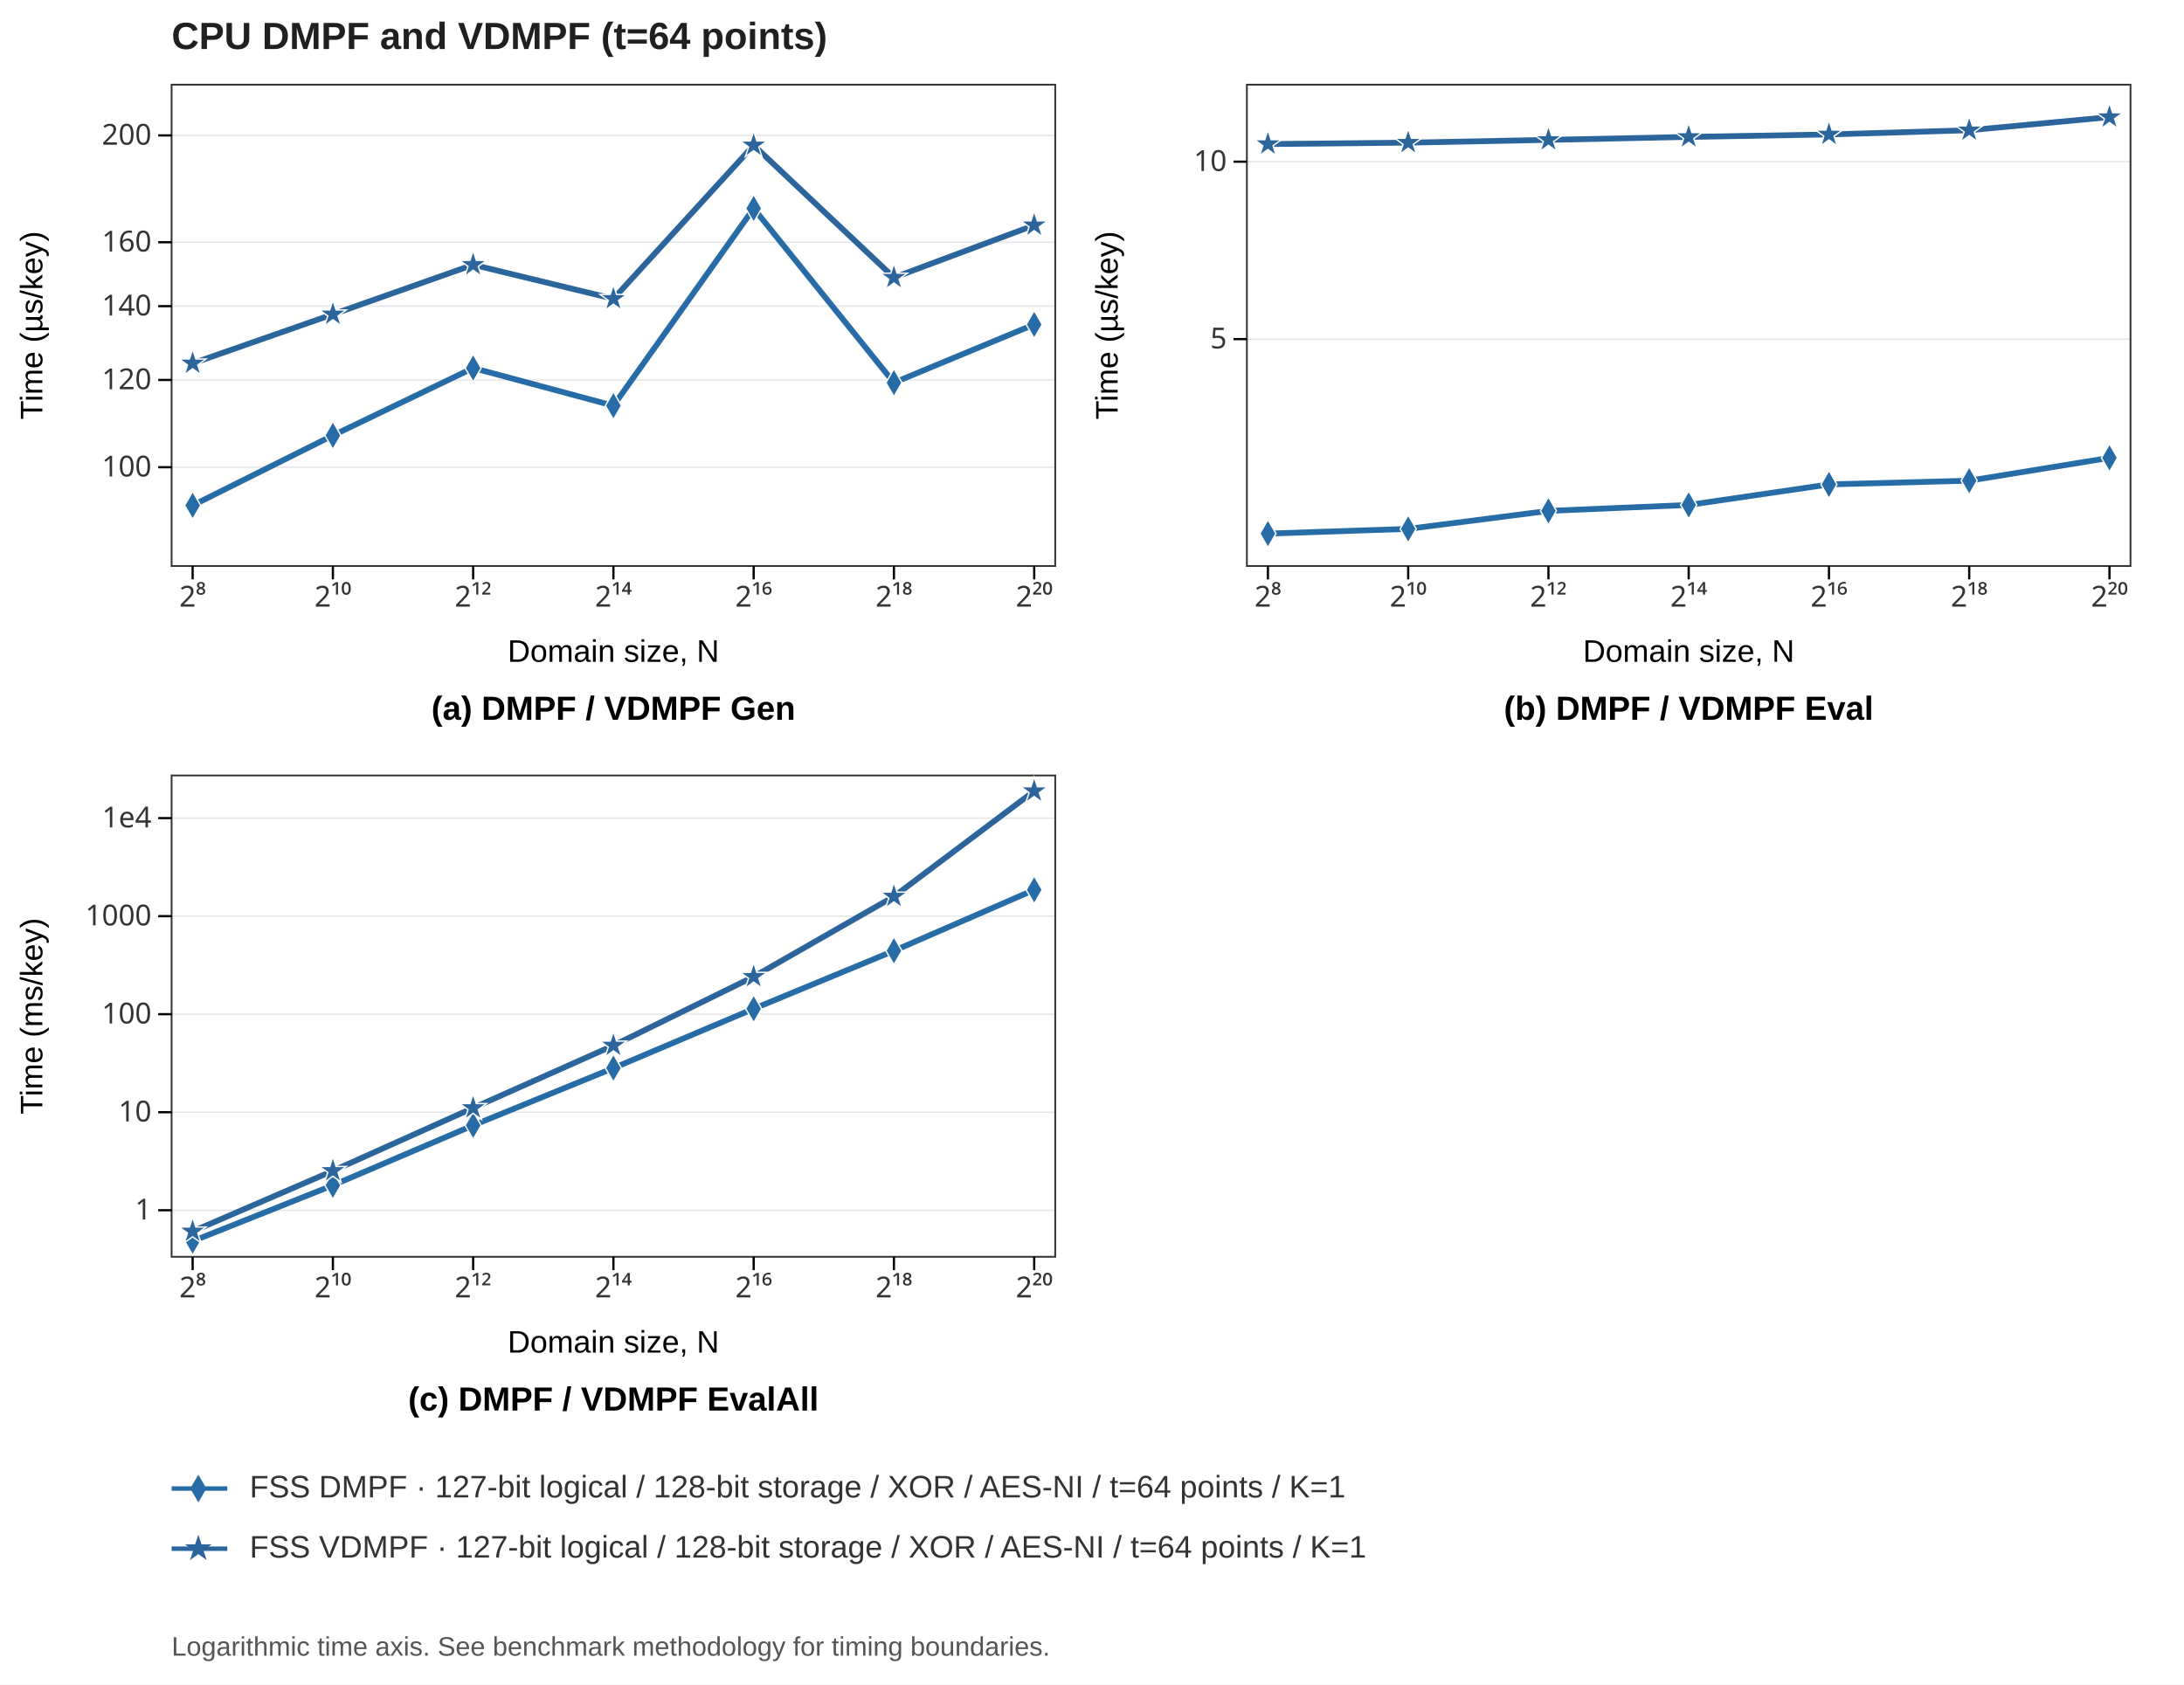
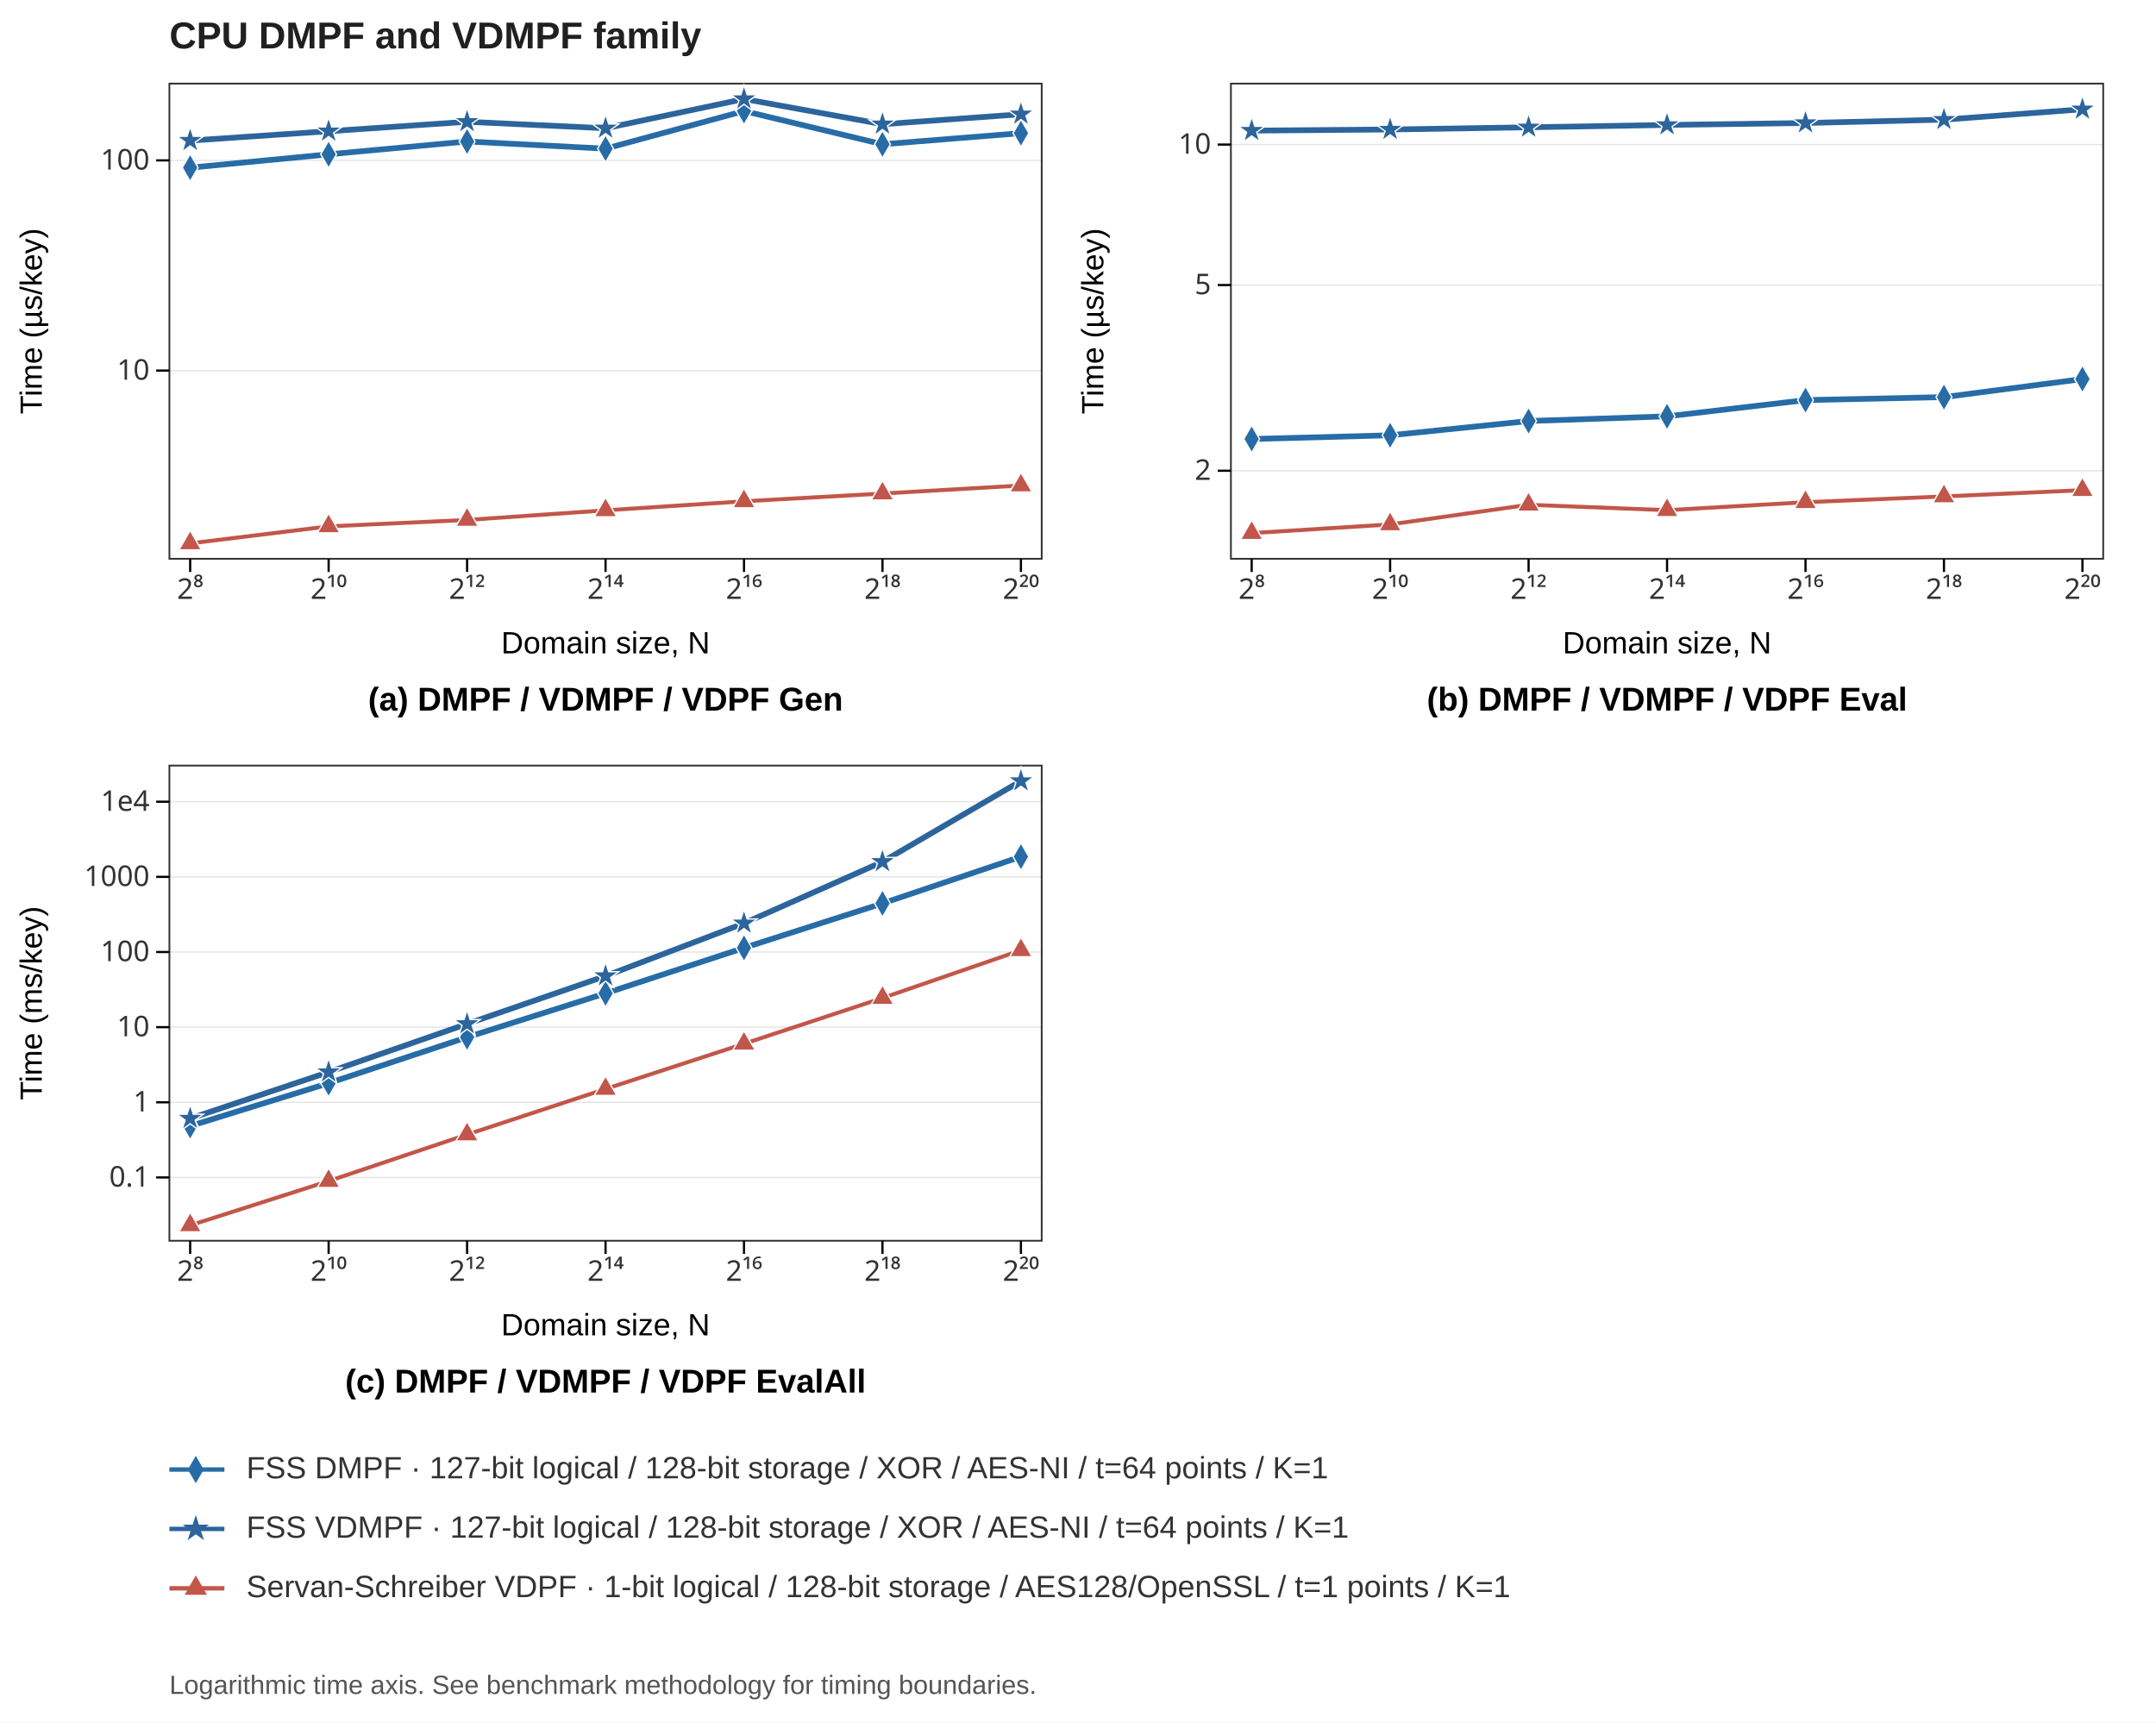
- <svg xmlns="http://www.w3.org/2000/svg" width="980" height="756" viewBox="0 0 980 756" data-figure="cpu-dmpf" role="img" aria-labelledby="cpu-dmpf-title" style="font-family: Arial, Helvetica, sans-serif; font-size: 14px; background: rgb(255, 255, 255);">
-   <rect data-layer="background" width="980" height="756" fill="#fff" />
-   <text data-name="figure-title" x="77" y="22" font-size="17" font-weight="600" fill="#202020">CPU DMPF and VDMPF (t=64 points)</text>
+ <svg xmlns="http://www.w3.org/2000/svg" width="980" height="783" viewBox="0 0 980 783" data-figure="cpu-dmpf" role="img" aria-labelledby="cpu-dmpf-title" style="font-family: Arial, Helvetica, sans-serif; font-size: 14px; background: rgb(255, 255, 255);">
+   <rect data-layer="background" width="980" height="783" fill="#fff" />
+   <text data-name="figure-title" x="77" y="22" font-size="17" font-weight="600" fill="#202020">CPU DMPF and VDMPF family</text>
  <g data-panel="dmpf-gen" transform="translate(77,38)">
    <g data-layer="grid" fill="none" font-size="10" font-family="sans-serif" text-anchor="end">
-       <g class="tick" opacity="1" transform="translate(0,171.6714)">
-         <line stroke="#e3e5e8" x2="396.5" stroke-width="0.6" />
-         <text fill="currentColor" x="-3" dy="0.32em" />
-       </g>
-       <g class="tick" opacity="1" transform="translate(0,132.506)">
-         <line stroke="#e3e5e8" x2="396.5" stroke-width="0.6" />
-         <text fill="currentColor" x="-3" dy="0.32em" />
-       </g>
-       <g class="tick" opacity="1" transform="translate(0,99.39205)">
-         <line stroke="#e3e5e8" x2="396.5" stroke-width="0.6" />
-         <text fill="currentColor" x="-3" dy="0.32em" />
-       </g>
-       <g class="tick" opacity="1" transform="translate(0,70.70747)">
-         <line stroke="#e3e5e8" x2="396.5" stroke-width="0.6" />
-         <text fill="currentColor" x="-3" dy="0.32em" />
-       </g>
-       <g class="tick" opacity="1" transform="translate(0,22.77282)">
+       <g class="tick" opacity="1" transform="translate(0,130.4449)">
+         <line stroke="#e3e5e8" x2="396.5" stroke-width="0.6" />
+         <text fill="currentColor" x="-3" dy="0.32em" />
+       </g>
+       <g class="tick" opacity="1" transform="translate(0,34.90449)">
        <line stroke="#e3e5e8" x2="396.5" stroke-width="0.6" />
        <text fill="currentColor" x="-3" dy="0.32em" />
      </g>
    </g>
    <rect data-layer="frame" width="396.5" height="216" fill="none" stroke="#333" stroke-width="0.8" />
    <g data-axis="x" transform="translate(0,216)" fill="none" font-size="10" font-family="sans-serif" text-anchor="middle">
      <g class="tick" opacity="1" transform="translate(9.440476,0)">
        <line stroke="currentColor" y2="6" />
        <text fill="#333" y="9" dy="0.71em" font-size="13">2⁸</text>
      </g>
      <g class="tick" opacity="1" transform="translate(72.37698,0)">
        <line stroke="currentColor" y2="6" />
        <text fill="#333" y="9" dy="0.71em" font-size="13">2¹⁰</text>
      </g>
      <g class="tick" opacity="1" transform="translate(135.3135,0)">
        <line stroke="currentColor" y2="6" />
        <text fill="#333" y="9" dy="0.71em" font-size="13">2¹²</text>
      </g>
      <g class="tick" opacity="1" transform="translate(198.25,0)">
        <line stroke="currentColor" y2="6" />
        <text fill="#333" y="9" dy="0.71em" font-size="13">2¹⁴</text>
      </g>
      <g class="tick" opacity="1" transform="translate(261.1865,0)">
        <line stroke="currentColor" y2="6" />
        <text fill="#333" y="9" dy="0.71em" font-size="13">2¹⁶</text>
      </g>
      <g class="tick" opacity="1" transform="translate(324.123,0)">
        <line stroke="currentColor" y2="6" />
        <text fill="#333" y="9" dy="0.71em" font-size="13">2¹⁸</text>
      </g>
      <g class="tick" opacity="1" transform="translate(387.0595,0)">
        <line stroke="currentColor" y2="6" />
        <text fill="#333" y="9" dy="0.71em" font-size="13">2²⁰</text>
      </g>
    </g>
    <g data-axis="y" fill="none" font-size="10" font-family="sans-serif" text-anchor="end">
-       <g class="tick" opacity="1" transform="translate(0,171.6714)">
+       <g class="tick" opacity="1" transform="translate(0,130.4449)">
+         <line stroke="currentColor" x2="-6" />
+         <text fill="#333" x="-9" dy="0.32em" font-size="13">10</text>
+       </g>
+       <g class="tick" opacity="1" transform="translate(0,34.90449)">
        <line stroke="currentColor" x2="-6" />
        <text fill="#333" x="-9" dy="0.32em" font-size="13">100</text>
-       </g>
-       <g class="tick" opacity="1" transform="translate(0,132.506)">
-         <line stroke="currentColor" x2="-6" />
-         <text fill="#333" x="-9" dy="0.32em" font-size="13">120</text>
-       </g>
-       <g class="tick" opacity="1" transform="translate(0,99.39205)">
-         <line stroke="currentColor" x2="-6" />
-         <text fill="#333" x="-9" dy="0.32em" font-size="13">140</text>
-       </g>
-       <g class="tick" opacity="1" transform="translate(0,70.70747)">
-         <line stroke="currentColor" x2="-6" />
-         <text fill="#333" x="-9" dy="0.32em" font-size="13">160</text>
-       </g>
-       <g class="tick" opacity="1" transform="translate(0,22.77282)">
-         <line stroke="currentColor" x2="-6" />
-         <text fill="#333" x="-9" dy="0.32em" font-size="13">200</text>
      </g>
    </g>
    <text data-name="x-label" x="198.25" y="259" text-anchor="middle">Domain size, N</text>
    <text data-name="y-label" transform="translate(-58,108) rotate(-90)" text-anchor="middle">Time (µs/key)</text>
    <g data-series="fss:bytes-AES-NI:dmpf">
-       <path data-layer="curve" d="M9.44,188.795L72.377,157.397L135.313,127.157L198.25,144.063L261.187,55.526L324.123,133.735L387.06,107.599" fill="none" stroke="#276ca6" stroke-width="2.6" />
-       <path class="point" data-point-id="8" transform="translate(9.440476,188.7953)" d="M0,-6.243L3.604,0L0,6.243L-3.604,0Z" fill="#276ca6" stroke="#fff" stroke-width="0.6" />
-       <path class="point" data-point-id="10" transform="translate(72.37698,157.3973)" d="M0,-6.243L3.604,0L0,6.243L-3.604,0Z" fill="#276ca6" stroke="#fff" stroke-width="0.6" />
-       <path class="point" data-point-id="12" transform="translate(135.3135,127.1572)" d="M0,-6.243L3.604,0L0,6.243L-3.604,0Z" fill="#276ca6" stroke="#fff" stroke-width="0.6" />
-       <path class="point" data-point-id="14" transform="translate(198.25,144.0632)" d="M0,-6.243L3.604,0L0,6.243L-3.604,0Z" fill="#276ca6" stroke="#fff" stroke-width="0.6" />
-       <path class="point" data-point-id="16" transform="translate(261.1865,55.52553)" d="M0,-6.243L3.604,0L0,6.243L-3.604,0Z" fill="#276ca6" stroke="#fff" stroke-width="0.6" />
-       <path class="point" data-point-id="18" transform="translate(324.123,133.7345)" d="M0,-6.243L3.604,0L0,6.243L-3.604,0Z" fill="#276ca6" stroke="#fff" stroke-width="0.6" />
-       <path class="point" data-point-id="20" transform="translate(387.0595,107.5989)" d="M0,-6.243L3.604,0L0,6.243L-3.604,0Z" fill="#276ca6" stroke="#fff" stroke-width="0.6" />
+       <path data-layer="curve" d="M9.44,38.212L72.377,32.147L135.313,26.306L198.25,29.572L261.187,12.47L324.123,27.577L387.06,22.529" fill="none" stroke="#276ca6" stroke-width="2.6" />
+       <path class="point" data-point-id="8" transform="translate(9.440476,38.21206)" d="M0,-6.243L3.604,0L0,6.243L-3.604,0Z" fill="#276ca6" stroke="#fff" stroke-width="0.6" />
+       <path class="point" data-point-id="10" transform="translate(72.37698,32.14737)" d="M0,-6.243L3.604,0L0,6.243L-3.604,0Z" fill="#276ca6" stroke="#fff" stroke-width="0.6" />
+       <path class="point" data-point-id="12" transform="translate(135.3135,26.30635)" d="M0,-6.243L3.604,0L0,6.243L-3.604,0Z" fill="#276ca6" stroke="#fff" stroke-width="0.6" />
+       <path class="point" data-point-id="14" transform="translate(198.25,29.57182)" d="M0,-6.243L3.604,0L0,6.243L-3.604,0Z" fill="#276ca6" stroke="#fff" stroke-width="0.6" />
+       <path class="point" data-point-id="16" transform="translate(261.1865,12.47032)" d="M0,-6.243L3.604,0L0,6.243L-3.604,0Z" fill="#276ca6" stroke="#fff" stroke-width="0.6" />
+       <path class="point" data-point-id="18" transform="translate(324.123,27.57679)" d="M0,-6.243L3.604,0L0,6.243L-3.604,0Z" fill="#276ca6" stroke="#fff" stroke-width="0.6" />
+       <path class="point" data-point-id="20" transform="translate(387.0595,22.52856)" d="M0,-6.243L3.604,0L0,6.243L-3.604,0Z" fill="#276ca6" stroke="#fff" stroke-width="0.6" />
    </g>
    <g data-series="fss:bytes-AES-NI:vdmpf">
-       <path data-layer="curve" d="M9.44,125.053L72.377,103.045L135.313,80.822L198.25,96.091L261.187,27.205L324.123,86.569L387.06,63.071" fill="none" stroke="#2c649c" stroke-width="2.6" />
-       <path class="point" data-point-id="8" transform="translate(9.440476,125.0529)" d="M0,-6.331L1.421,-1.957L6.022,-1.957L2.3,0.747L3.722,5.122L0,2.418L-3.722,5.122L-2.3,0.747L-6.022,-1.957L-1.421,-1.957Z" fill="#2c649c" stroke="#fff" stroke-width="0.6" />
-       <path class="point" data-point-id="10" transform="translate(72.37698,103.0446)" d="M0,-6.331L1.421,-1.957L6.022,-1.957L2.3,0.747L3.722,5.122L0,2.418L-3.722,5.122L-2.3,0.747L-6.022,-1.957L-1.421,-1.957Z" fill="#2c649c" stroke="#fff" stroke-width="0.6" />
-       <path class="point" data-point-id="12" transform="translate(135.3135,80.82216)" d="M0,-6.331L1.421,-1.957L6.022,-1.957L2.3,0.747L3.722,5.122L0,2.418L-3.722,5.122L-2.3,0.747L-6.022,-1.957L-1.421,-1.957Z" fill="#2c649c" stroke="#fff" stroke-width="0.6" />
-       <path class="point" data-point-id="14" transform="translate(198.25,96.09098)" d="M0,-6.331L1.421,-1.957L6.022,-1.957L2.3,0.747L3.722,5.122L0,2.418L-3.722,5.122L-2.3,0.747L-6.022,-1.957L-1.421,-1.957Z" fill="#2c649c" stroke="#fff" stroke-width="0.6" />
-       <path class="point" data-point-id="16" transform="translate(261.1865,27.20468)" d="M0,-6.331L1.421,-1.957L6.022,-1.957L2.3,0.747L3.722,5.122L0,2.418L-3.722,5.122L-2.3,0.747L-6.022,-1.957L-1.421,-1.957Z" fill="#2c649c" stroke="#fff" stroke-width="0.6" />
-       <path class="point" data-point-id="18" transform="translate(324.123,86.56875)" d="M0,-6.331L1.421,-1.957L6.022,-1.957L2.3,0.747L3.722,5.122L0,2.418L-3.722,5.122L-2.3,0.747L-6.022,-1.957L-1.421,-1.957Z" fill="#2c649c" stroke="#fff" stroke-width="0.6" />
-       <path class="point" data-point-id="20" transform="translate(387.0595,63.07082)" d="M0,-6.331L1.421,-1.957L6.022,-1.957L2.3,0.747L3.722,5.122L0,2.418L-3.722,5.122L-2.3,0.747L-6.022,-1.957L-1.421,-1.957Z" fill="#2c649c" stroke="#fff" stroke-width="0.6" />
-     </g>
-     <text data-name="panel-label" x="198.25" y="285" text-anchor="middle" font-size="15" font-weight="600">(a) DMPF / VDMPF Gen</text>
+       <path data-layer="curve" d="M9.44,25.9L72.377,21.649L135.313,17.356L198.25,20.306L261.187,7L324.123,18.466L387.06,13.928" fill="none" stroke="#2c649c" stroke-width="2.6" />
+       <path class="point" data-point-id="8" transform="translate(9.440476,25.89988)" d="M0,-6.331L1.421,-1.957L6.022,-1.957L2.3,0.747L3.722,5.122L0,2.418L-3.722,5.122L-2.3,0.747L-6.022,-1.957L-1.421,-1.957Z" fill="#2c649c" stroke="#fff" stroke-width="0.6" />
+       <path class="point" data-point-id="10" transform="translate(72.37698,21.64888)" d="M0,-6.331L1.421,-1.957L6.022,-1.957L2.3,0.747L3.722,5.122L0,2.418L-3.722,5.122L-2.3,0.747L-6.022,-1.957L-1.421,-1.957Z" fill="#2c649c" stroke="#fff" stroke-width="0.6" />
+       <path class="point" data-point-id="12" transform="translate(135.3135,17.35649)" d="M0,-6.331L1.421,-1.957L6.022,-1.957L2.3,0.747L3.722,5.122L0,2.418L-3.722,5.122L-2.3,0.747L-6.022,-1.957L-1.421,-1.957Z" fill="#2c649c" stroke="#fff" stroke-width="0.6" />
+       <path class="point" data-point-id="14" transform="translate(198.25,20.30574)" d="M0,-6.331L1.421,-1.957L6.022,-1.957L2.3,0.747L3.722,5.122L0,2.418L-3.722,5.122L-2.3,0.747L-6.022,-1.957L-1.421,-1.957Z" fill="#2c649c" stroke="#fff" stroke-width="0.6" />
+       <path class="point" data-point-id="16" transform="translate(261.1865,7)" d="M0,-6.331L1.421,-1.957L6.022,-1.957L2.3,0.747L3.722,5.122L0,2.418L-3.722,5.122L-2.3,0.747L-6.022,-1.957L-1.421,-1.957Z" fill="#2c649c" stroke="#fff" stroke-width="0.6" />
+       <path class="point" data-point-id="18" transform="translate(324.123,18.46647)" d="M0,-6.331L1.421,-1.957L6.022,-1.957L2.3,0.747L3.722,5.122L0,2.418L-3.722,5.122L-2.3,0.747L-6.022,-1.957L-1.421,-1.957Z" fill="#2c649c" stroke="#fff" stroke-width="0.6" />
+       <path class="point" data-point-id="20" transform="translate(387.0595,13.92773)" d="M0,-6.331L1.421,-1.957L6.022,-1.957L2.3,0.747L3.722,5.122L0,2.418L-3.722,5.122L-2.3,0.747L-6.022,-1.957L-1.421,-1.957Z" fill="#2c649c" stroke="#fff" stroke-width="0.6" />
+     </g>
+     <g data-series="servan_vdpf:native-AES128/OpenSSL">
+       <path data-layer="curve" d="M9.44,209L72.377,201.263L135.313,198.344L198.25,193.977L261.187,189.867L324.123,186.341L387.06,182.686" fill="none" stroke="#c2564a" stroke-width="1.8" />
+       <path class="point" data-point-id="8" transform="translate(9.440476,209)" d="M0,-5.886L5.097,2.943L-5.097,2.943Z" fill="#c2564a" stroke="#fff" stroke-width="0.6" />
+       <path class="point" data-point-id="10" transform="translate(72.37698,201.2633)" d="M0,-5.886L5.097,2.943L-5.097,2.943Z" fill="#c2564a" stroke="#fff" stroke-width="0.6" />
+       <path class="point" data-point-id="12" transform="translate(135.3135,198.3442)" d="M0,-5.886L5.097,2.943L-5.097,2.943Z" fill="#c2564a" stroke="#fff" stroke-width="0.6" />
+       <path class="point" data-point-id="14" transform="translate(198.25,193.9775)" d="M0,-5.886L5.097,2.943L-5.097,2.943Z" fill="#c2564a" stroke="#fff" stroke-width="0.6" />
+       <path class="point" data-point-id="16" transform="translate(261.1865,189.8671)" d="M0,-5.886L5.097,2.943L-5.097,2.943Z" fill="#c2564a" stroke="#fff" stroke-width="0.6" />
+       <path class="point" data-point-id="18" transform="translate(324.123,186.3408)" d="M0,-5.886L5.097,2.943L-5.097,2.943Z" fill="#c2564a" stroke="#fff" stroke-width="0.6" />
+       <path class="point" data-point-id="20" transform="translate(387.0595,182.6863)" d="M0,-5.886L5.097,2.943L-5.097,2.943Z" fill="#c2564a" stroke="#fff" stroke-width="0.6" />
+     </g>
+     <text data-name="panel-label" x="198.25" y="285" text-anchor="middle" font-size="15" font-weight="600">(a) DMPF / VDMPF / VDPF Gen</text>
  </g>
  <g data-panel="dmpf-eval" transform="translate(559.5,38)">
    <g data-layer="grid" fill="none" font-size="10" font-family="sans-serif" text-anchor="end">
-       <g class="tick" opacity="1" transform="translate(0,114.1806)">
-         <line stroke="#e3e5e8" x2="396.5" stroke-width="0.6" />
-         <text fill="currentColor" x="-3" dy="0.32em" />
-       </g>
-       <g class="tick" opacity="1" transform="translate(0,34.55717)">
+       <g class="tick" opacity="1" transform="translate(0,175.9798)">
+         <line stroke="#e3e5e8" x2="396.5" stroke-width="0.6" />
+         <text fill="currentColor" x="-3" dy="0.32em" />
+       </g>
+       <g class="tick" opacity="1" transform="translate(0,91.56832)">
+         <line stroke="#e3e5e8" x2="396.5" stroke-width="0.6" />
+         <text fill="currentColor" x="-3" dy="0.32em" />
+       </g>
+       <g class="tick" opacity="1" transform="translate(0,27.71348)">
        <line stroke="#e3e5e8" x2="396.5" stroke-width="0.6" />
        <text fill="currentColor" x="-3" dy="0.32em" />
      </g>
    </g>
    <rect data-layer="frame" width="396.5" height="216" fill="none" stroke="#333" stroke-width="0.8" />
    <g data-axis="x" transform="translate(0,216)" fill="none" font-size="10" font-family="sans-serif" text-anchor="middle">
      <g class="tick" opacity="1" transform="translate(9.440476,0)">
        <line stroke="currentColor" y2="6" />
        <text fill="#333" y="9" dy="0.71em" font-size="13">2⁸</text>
      </g>
      <g class="tick" opacity="1" transform="translate(72.37698,0)">
        <line stroke="currentColor" y2="6" />
        <text fill="#333" y="9" dy="0.71em" font-size="13">2¹⁰</text>
      </g>
      <g class="tick" opacity="1" transform="translate(135.3135,0)">
        <line stroke="currentColor" y2="6" />
        <text fill="#333" y="9" dy="0.71em" font-size="13">2¹²</text>
      </g>
      <g class="tick" opacity="1" transform="translate(198.25,0)">
        <line stroke="currentColor" y2="6" />
        <text fill="#333" y="9" dy="0.71em" font-size="13">2¹⁴</text>
      </g>
      <g class="tick" opacity="1" transform="translate(261.1865,0)">
        <line stroke="currentColor" y2="6" />
        <text fill="#333" y="9" dy="0.71em" font-size="13">2¹⁶</text>
      </g>
      <g class="tick" opacity="1" transform="translate(324.123,0)">
        <line stroke="currentColor" y2="6" />
        <text fill="#333" y="9" dy="0.71em" font-size="13">2¹⁸</text>
      </g>
      <g class="tick" opacity="1" transform="translate(387.0595,0)">
        <line stroke="currentColor" y2="6" />
        <text fill="#333" y="9" dy="0.71em" font-size="13">2²⁰</text>
      </g>
    </g>
    <g data-axis="y" fill="none" font-size="10" font-family="sans-serif" text-anchor="end">
-       <g class="tick" opacity="1" transform="translate(0,114.1806)">
+       <g class="tick" opacity="1" transform="translate(0,175.9798)">
+         <line stroke="currentColor" x2="-6" />
+         <text fill="#333" x="-9" dy="0.32em" font-size="13">2</text>
+       </g>
+       <g class="tick" opacity="1" transform="translate(0,91.56832)">
        <line stroke="currentColor" x2="-6" />
        <text fill="#333" x="-9" dy="0.32em" font-size="13">5</text>
      </g>
-       <g class="tick" opacity="1" transform="translate(0,34.55717)">
+       <g class="tick" opacity="1" transform="translate(0,27.71348)">
        <line stroke="currentColor" x2="-6" />
        <text fill="#333" x="-9" dy="0.32em" font-size="13">10</text>
      </g>
    </g>
    <text data-name="x-label" x="198.25" y="259" text-anchor="middle">Domain size, N</text>
    <text data-name="y-label" transform="translate(-58,108) rotate(-90)" text-anchor="middle">Time (µs/key)</text>
    <g data-series="fss:bytes-AES-NI:dmpf">
-       <path data-layer="curve" d="M9.44,201.452L72.377,199.345L135.313,191.266L198.25,188.604L261.187,179.394L324.123,177.704L387.06,167.465" fill="none" stroke="#276ca6" stroke-width="2.6" />
-       <path class="point" data-point-id="8" transform="translate(9.440476,201.4523)" d="M0,-6.243L3.604,0L0,6.243L-3.604,0Z" fill="#276ca6" stroke="#fff" stroke-width="0.6" />
-       <path class="point" data-point-id="10" transform="translate(72.37698,199.3447)" d="M0,-6.243L3.604,0L0,6.243L-3.604,0Z" fill="#276ca6" stroke="#fff" stroke-width="0.6" />
-       <path class="point" data-point-id="12" transform="translate(135.3135,191.2657)" d="M0,-6.243L3.604,0L0,6.243L-3.604,0Z" fill="#276ca6" stroke="#fff" stroke-width="0.6" />
-       <path class="point" data-point-id="14" transform="translate(198.25,188.6042)" d="M0,-6.243L3.604,0L0,6.243L-3.604,0Z" fill="#276ca6" stroke="#fff" stroke-width="0.6" />
-       <path class="point" data-point-id="16" transform="translate(261.1865,179.3936)" d="M0,-6.243L3.604,0L0,6.243L-3.604,0Z" fill="#276ca6" stroke="#fff" stroke-width="0.6" />
-       <path class="point" data-point-id="18" transform="translate(324.123,177.7038)" d="M0,-6.243L3.604,0L0,6.243L-3.604,0Z" fill="#276ca6" stroke="#fff" stroke-width="0.6" />
-       <path class="point" data-point-id="20" transform="translate(387.0595,167.4654)" d="M0,-6.243L3.604,0L0,6.243L-3.604,0Z" fill="#276ca6" stroke="#fff" stroke-width="0.6" />
+       <path data-layer="curve" d="M9.44,161.557L72.377,159.867L135.313,153.388L198.25,151.253L261.187,143.867L324.123,142.511L387.06,134.301" fill="none" stroke="#276ca6" stroke-width="2.6" />
+       <path class="point" data-point-id="8" transform="translate(9.440476,161.5568)" d="M0,-6.243L3.604,0L0,6.243L-3.604,0Z" fill="#276ca6" stroke="#fff" stroke-width="0.6" />
+       <path class="point" data-point-id="10" transform="translate(72.37698,159.8666)" d="M0,-6.243L3.604,0L0,6.243L-3.604,0Z" fill="#276ca6" stroke="#fff" stroke-width="0.6" />
+       <path class="point" data-point-id="12" transform="translate(135.3135,153.3876)" d="M0,-6.243L3.604,0L0,6.243L-3.604,0Z" fill="#276ca6" stroke="#fff" stroke-width="0.6" />
+       <path class="point" data-point-id="14" transform="translate(198.25,151.2531)" d="M0,-6.243L3.604,0L0,6.243L-3.604,0Z" fill="#276ca6" stroke="#fff" stroke-width="0.6" />
+       <path class="point" data-point-id="16" transform="translate(261.1865,143.8666)" d="M0,-6.243L3.604,0L0,6.243L-3.604,0Z" fill="#276ca6" stroke="#fff" stroke-width="0.6" />
+       <path class="point" data-point-id="18" transform="translate(324.123,142.5114)" d="M0,-6.243L3.604,0L0,6.243L-3.604,0Z" fill="#276ca6" stroke="#fff" stroke-width="0.6" />
+       <path class="point" data-point-id="20" transform="translate(387.0595,134.3006)" d="M0,-6.243L3.604,0L0,6.243L-3.604,0Z" fill="#276ca6" stroke="#fff" stroke-width="0.6" />
    </g>
    <g data-series="fss:bytes-AES-NI:vdmpf">
-       <path data-layer="curve" d="M9.44,26.648L72.377,26.014L135.313,24.77L198.25,23.439L261.187,22.337L324.123,20.44L387.06,14.548" fill="none" stroke="#2c649c" stroke-width="2.6" />
-       <path class="point" data-point-id="8" transform="translate(9.440476,26.6483)" d="M0,-6.331L1.421,-1.957L6.022,-1.957L2.3,0.747L3.722,5.122L0,2.418L-3.722,5.122L-2.3,0.747L-6.022,-1.957L-1.421,-1.957Z" fill="#2c649c" stroke="#fff" stroke-width="0.6" />
-       <path class="point" data-point-id="10" transform="translate(72.37698,26.01387)" d="M0,-6.331L1.421,-1.957L6.022,-1.957L2.3,0.747L3.722,5.122L0,2.418L-3.722,5.122L-2.3,0.747L-6.022,-1.957L-1.421,-1.957Z" fill="#2c649c" stroke="#fff" stroke-width="0.6" />
-       <path class="point" data-point-id="12" transform="translate(135.3135,24.77039)" d="M0,-6.331L1.421,-1.957L6.022,-1.957L2.3,0.747L3.722,5.122L0,2.418L-3.722,5.122L-2.3,0.747L-6.022,-1.957L-1.421,-1.957Z" fill="#2c649c" stroke="#fff" stroke-width="0.6" />
-       <path class="point" data-point-id="14" transform="translate(198.25,23.43904)" d="M0,-6.331L1.421,-1.957L6.022,-1.957L2.3,0.747L3.722,5.122L0,2.418L-3.722,5.122L-2.3,0.747L-6.022,-1.957L-1.421,-1.957Z" fill="#2c649c" stroke="#fff" stroke-width="0.6" />
-       <path class="point" data-point-id="16" transform="translate(261.1865,22.33716)" d="M0,-6.331L1.421,-1.957L6.022,-1.957L2.3,0.747L3.722,5.122L0,2.418L-3.722,5.122L-2.3,0.747L-6.022,-1.957L-1.421,-1.957Z" fill="#2c649c" stroke="#fff" stroke-width="0.6" />
-       <path class="point" data-point-id="18" transform="translate(324.123,20.44041)" d="M0,-6.331L1.421,-1.957L6.022,-1.957L2.3,0.747L3.722,5.122L0,2.418L-3.722,5.122L-2.3,0.747L-6.022,-1.957L-1.421,-1.957Z" fill="#2c649c" stroke="#fff" stroke-width="0.6" />
-       <path class="point" data-point-id="20" transform="translate(387.0595,14.54768)" d="M0,-6.331L1.421,-1.957L6.022,-1.957L2.3,0.747L3.722,5.122L0,2.418L-3.722,5.122L-2.3,0.747L-6.022,-1.957L-1.421,-1.957Z" fill="#2c649c" stroke="#fff" stroke-width="0.6" />
-     </g>
-     <text data-name="panel-label" x="198.25" y="285" text-anchor="middle" font-size="15" font-weight="600">(b) DMPF / VDMPF Eval</text>
+       <path data-layer="curve" d="M9.44,21.371L72.377,20.862L135.313,19.865L198.25,18.797L261.187,17.914L324.123,16.392L387.06,11.667" fill="none" stroke="#2c649c" stroke-width="2.6" />
+       <path class="point" data-point-id="8" transform="translate(9.440476,21.37088)" d="M0,-6.331L1.421,-1.957L6.022,-1.957L2.3,0.747L3.722,5.122L0,2.418L-3.722,5.122L-2.3,0.747L-6.022,-1.957L-1.421,-1.957Z" fill="#2c649c" stroke="#fff" stroke-width="0.6" />
+       <path class="point" data-point-id="10" transform="translate(72.37698,20.8621)" d="M0,-6.331L1.421,-1.957L6.022,-1.957L2.3,0.747L3.722,5.122L0,2.418L-3.722,5.122L-2.3,0.747L-6.022,-1.957L-1.421,-1.957Z" fill="#2c649c" stroke="#fff" stroke-width="0.6" />
+       <path class="point" data-point-id="12" transform="translate(135.3135,19.86488)" d="M0,-6.331L1.421,-1.957L6.022,-1.957L2.3,0.747L3.722,5.122L0,2.418L-3.722,5.122L-2.3,0.747L-6.022,-1.957L-1.421,-1.957Z" fill="#2c649c" stroke="#fff" stroke-width="0.6" />
+       <path class="point" data-point-id="14" transform="translate(198.25,18.79718)" d="M0,-6.331L1.421,-1.957L6.022,-1.957L2.3,0.747L3.722,5.122L0,2.418L-3.722,5.122L-2.3,0.747L-6.022,-1.957L-1.421,-1.957Z" fill="#2c649c" stroke="#fff" stroke-width="0.6" />
+       <path class="point" data-point-id="16" transform="translate(261.1865,17.91352)" d="M0,-6.331L1.421,-1.957L6.022,-1.957L2.3,0.747L3.722,5.122L0,2.418L-3.722,5.122L-2.3,0.747L-6.022,-1.957L-1.421,-1.957Z" fill="#2c649c" stroke="#fff" stroke-width="0.6" />
+       <path class="point" data-point-id="18" transform="translate(324.123,16.3924)" d="M0,-6.331L1.421,-1.957L6.022,-1.957L2.3,0.747L3.722,5.122L0,2.418L-3.722,5.122L-2.3,0.747L-6.022,-1.957L-1.421,-1.957Z" fill="#2c649c" stroke="#fff" stroke-width="0.6" />
+       <path class="point" data-point-id="20" transform="translate(387.0595,11.66666)" d="M0,-6.331L1.421,-1.957L6.022,-1.957L2.3,0.747L3.722,5.122L0,2.418L-3.722,5.122L-2.3,0.747L-6.022,-1.957L-1.421,-1.957Z" fill="#2c649c" stroke="#fff" stroke-width="0.6" />
+     </g>
+     <g data-series="servan_vdpf:native-AES128/OpenSSL">
+       <path data-layer="curve" d="M9.44,204.333L72.377,200.385L135.313,191.453L198.25,193.91L261.187,190.29L324.123,187.655L387.06,184.812" fill="none" stroke="#c2564a" stroke-width="1.8" />
+       <path class="point" data-point-id="8" transform="translate(9.440476,204.3333)" d="M0,-5.886L5.097,2.943L-5.097,2.943Z" fill="#c2564a" stroke="#fff" stroke-width="0.6" />
+       <path class="point" data-point-id="10" transform="translate(72.37698,200.3852)" d="M0,-5.886L5.097,2.943L-5.097,2.943Z" fill="#c2564a" stroke="#fff" stroke-width="0.6" />
+       <path class="point" data-point-id="12" transform="translate(135.3135,191.4531)" d="M0,-5.886L5.097,2.943L-5.097,2.943Z" fill="#c2564a" stroke="#fff" stroke-width="0.6" />
+       <path class="point" data-point-id="14" transform="translate(198.25,193.91)" d="M0,-5.886L5.097,2.943L-5.097,2.943Z" fill="#c2564a" stroke="#fff" stroke-width="0.6" />
+       <path class="point" data-point-id="16" transform="translate(261.1865,190.2902)" d="M0,-5.886L5.097,2.943L-5.097,2.943Z" fill="#c2564a" stroke="#fff" stroke-width="0.6" />
+       <path class="point" data-point-id="18" transform="translate(324.123,187.6551)" d="M0,-5.886L5.097,2.943L-5.097,2.943Z" fill="#c2564a" stroke="#fff" stroke-width="0.6" />
+       <path class="point" data-point-id="20" transform="translate(387.0595,184.8117)" d="M0,-5.886L5.097,2.943L-5.097,2.943Z" fill="#c2564a" stroke="#fff" stroke-width="0.6" />
+     </g>
+     <text data-name="panel-label" x="198.25" y="285" text-anchor="middle" font-size="15" font-weight="600">(b) DMPF / VDMPF / VDPF Eval</text>
  </g>
  <g data-panel="dmpf-eval_all" transform="translate(77,348)">
    <g data-layer="grid" fill="none" font-size="10" font-family="sans-serif" text-anchor="end">
-       <g class="tick" opacity="1" transform="translate(0,195.1127)">
-         <line stroke="#e3e5e8" x2="396.5" stroke-width="0.6" />
-         <text fill="currentColor" x="-3" dy="0.32em" />
-       </g>
-       <g class="tick" opacity="1" transform="translate(0,151.1204)">
-         <line stroke="#e3e5e8" x2="396.5" stroke-width="0.6" />
-         <text fill="currentColor" x="-3" dy="0.32em" />
-       </g>
-       <g class="tick" opacity="1" transform="translate(0,107.1281)">
-         <line stroke="#e3e5e8" x2="396.5" stroke-width="0.6" />
-         <text fill="currentColor" x="-3" dy="0.32em" />
-       </g>
-       <g class="tick" opacity="1" transform="translate(0,63.13587)">
-         <line stroke="#e3e5e8" x2="396.5" stroke-width="0.6" />
-         <text fill="currentColor" x="-3" dy="0.32em" />
-       </g>
-       <g class="tick" opacity="1" transform="translate(0,19.1436)">
+       <g class="tick" opacity="1" transform="translate(0,187.2282)">
+         <line stroke="#e3e5e8" x2="396.5" stroke-width="0.6" />
+         <text fill="currentColor" x="-3" dy="0.32em" />
+       </g>
+       <g class="tick" opacity="1" transform="translate(0,153.0685)">
+         <line stroke="#e3e5e8" x2="396.5" stroke-width="0.6" />
+         <text fill="currentColor" x="-3" dy="0.32em" />
+       </g>
+       <g class="tick" opacity="1" transform="translate(0,118.9087)">
+         <line stroke="#e3e5e8" x2="396.5" stroke-width="0.6" />
+         <text fill="currentColor" x="-3" dy="0.32em" />
+       </g>
+       <g class="tick" opacity="1" transform="translate(0,84.74896)">
+         <line stroke="#e3e5e8" x2="396.5" stroke-width="0.6" />
+         <text fill="currentColor" x="-3" dy="0.32em" />
+       </g>
+       <g class="tick" opacity="1" transform="translate(0,50.5892)">
+         <line stroke="#e3e5e8" x2="396.5" stroke-width="0.6" />
+         <text fill="currentColor" x="-3" dy="0.32em" />
+       </g>
+       <g class="tick" opacity="1" transform="translate(0,16.42944)">
        <line stroke="#e3e5e8" x2="396.5" stroke-width="0.6" />
        <text fill="currentColor" x="-3" dy="0.32em" />
      </g>
    </g>
    <rect data-layer="frame" width="396.5" height="216" fill="none" stroke="#333" stroke-width="0.8" />
    <g data-axis="x" transform="translate(0,216)" fill="none" font-size="10" font-family="sans-serif" text-anchor="middle">
      <g class="tick" opacity="1" transform="translate(9.440476,0)">
        <line stroke="currentColor" y2="6" />
        <text fill="#333" y="9" dy="0.71em" font-size="13">2⁸</text>
      </g>
      <g class="tick" opacity="1" transform="translate(72.37698,0)">
        <line stroke="currentColor" y2="6" />
        <text fill="#333" y="9" dy="0.71em" font-size="13">2¹⁰</text>
      </g>
      <g class="tick" opacity="1" transform="translate(135.3135,0)">
        <line stroke="currentColor" y2="6" />
        <text fill="#333" y="9" dy="0.71em" font-size="13">2¹²</text>
      </g>
      <g class="tick" opacity="1" transform="translate(198.25,0)">
        <line stroke="currentColor" y2="6" />
        <text fill="#333" y="9" dy="0.71em" font-size="13">2¹⁴</text>
      </g>
      <g class="tick" opacity="1" transform="translate(261.1865,0)">
        <line stroke="currentColor" y2="6" />
        <text fill="#333" y="9" dy="0.71em" font-size="13">2¹⁶</text>
      </g>
      <g class="tick" opacity="1" transform="translate(324.123,0)">
        <line stroke="currentColor" y2="6" />
        <text fill="#333" y="9" dy="0.71em" font-size="13">2¹⁸</text>
      </g>
      <g class="tick" opacity="1" transform="translate(387.0595,0)">
        <line stroke="currentColor" y2="6" />
        <text fill="#333" y="9" dy="0.71em" font-size="13">2²⁰</text>
      </g>
    </g>
    <g data-axis="y" fill="none" font-size="10" font-family="sans-serif" text-anchor="end">
-       <g class="tick" opacity="1" transform="translate(0,195.1127)">
+       <g class="tick" opacity="1" transform="translate(0,187.2282)">
+         <line stroke="currentColor" x2="-6" />
+         <text fill="#333" x="-9" dy="0.32em" font-size="13">0.1</text>
+       </g>
+       <g class="tick" opacity="1" transform="translate(0,153.0685)">
        <line stroke="currentColor" x2="-6" />
        <text fill="#333" x="-9" dy="0.32em" font-size="13">1</text>
      </g>
-       <g class="tick" opacity="1" transform="translate(0,151.1204)">
+       <g class="tick" opacity="1" transform="translate(0,118.9087)">
        <line stroke="currentColor" x2="-6" />
        <text fill="#333" x="-9" dy="0.32em" font-size="13">10</text>
      </g>
-       <g class="tick" opacity="1" transform="translate(0,107.1281)">
+       <g class="tick" opacity="1" transform="translate(0,84.74896)">
        <line stroke="currentColor" x2="-6" />
        <text fill="#333" x="-9" dy="0.32em" font-size="13">100</text>
      </g>
-       <g class="tick" opacity="1" transform="translate(0,63.13587)">
+       <g class="tick" opacity="1" transform="translate(0,50.5892)">
        <line stroke="currentColor" x2="-6" />
        <text fill="#333" x="-9" dy="0.32em" font-size="13">1000</text>
      </g>
-       <g class="tick" opacity="1" transform="translate(0,19.1436)">
+       <g class="tick" opacity="1" transform="translate(0,16.42944)">
        <line stroke="currentColor" x2="-6" />
        <text fill="#333" x="-9" dy="0.32em" font-size="13">1e4</text>
      </g>
    </g>
    <text data-name="x-label" x="198.25" y="259" text-anchor="middle">Domain size, N</text>
    <text data-name="y-label" transform="translate(-58,108) rotate(-90)" text-anchor="middle">Time (ms/key)</text>
    <g data-series="fss:bytes-AES-NI:dmpf">
-       <path data-layer="curve" d="M9.44,209L72.377,183.912L135.313,157.021L198.25,131.31L261.187,104.696L324.123,78.677L387.06,51.326" fill="none" stroke="#276ca6" stroke-width="2.6" />
-       <path class="point" data-point-id="8" transform="translate(9.440476,209)" d="M0,-6.243L3.604,0L0,6.243L-3.604,0Z" fill="#276ca6" stroke="#fff" stroke-width="0.6" />
-       <path class="point" data-point-id="10" transform="translate(72.37698,183.9117)" d="M0,-6.243L3.604,0L0,6.243L-3.604,0Z" fill="#276ca6" stroke="#fff" stroke-width="0.6" />
-       <path class="point" data-point-id="12" transform="translate(135.3135,157.0208)" d="M0,-6.243L3.604,0L0,6.243L-3.604,0Z" fill="#276ca6" stroke="#fff" stroke-width="0.6" />
-       <path class="point" data-point-id="14" transform="translate(198.25,131.3096)" d="M0,-6.243L3.604,0L0,6.243L-3.604,0Z" fill="#276ca6" stroke="#fff" stroke-width="0.6" />
-       <path class="point" data-point-id="16" transform="translate(261.1865,104.6963)" d="M0,-6.243L3.604,0L0,6.243L-3.604,0Z" fill="#276ca6" stroke="#fff" stroke-width="0.6" />
-       <path class="point" data-point-id="18" transform="translate(324.123,78.67669)" d="M0,-6.243L3.604,0L0,6.243L-3.604,0Z" fill="#276ca6" stroke="#fff" stroke-width="0.6" />
-       <path class="point" data-point-id="20" transform="translate(387.0595,51.32554)" d="M0,-6.243L3.604,0L0,6.243L-3.604,0Z" fill="#276ca6" stroke="#fff" stroke-width="0.6" />
+       <path data-layer="curve" d="M9.44,163.852L72.377,144.371L135.313,123.49L198.25,103.526L261.187,82.861L324.123,62.657L387.06,41.419" fill="none" stroke="#276ca6" stroke-width="2.6" />
+       <path class="point" data-point-id="8" transform="translate(9.440476,163.8519)" d="M0,-6.243L3.604,0L0,6.243L-3.604,0Z" fill="#276ca6" stroke="#fff" stroke-width="0.6" />
+       <path class="point" data-point-id="10" transform="translate(72.37698,144.371)" d="M0,-6.243L3.604,0L0,6.243L-3.604,0Z" fill="#276ca6" stroke="#fff" stroke-width="0.6" />
+       <path class="point" data-point-id="12" transform="translate(135.3135,123.4903)" d="M0,-6.243L3.604,0L0,6.243L-3.604,0Z" fill="#276ca6" stroke="#fff" stroke-width="0.6" />
+       <path class="point" data-point-id="14" transform="translate(198.25,103.5257)" d="M0,-6.243L3.604,0L0,6.243L-3.604,0Z" fill="#276ca6" stroke="#fff" stroke-width="0.6" />
+       <path class="point" data-point-id="16" transform="translate(261.1865,82.86066)" d="M0,-6.243L3.604,0L0,6.243L-3.604,0Z" fill="#276ca6" stroke="#fff" stroke-width="0.6" />
+       <path class="point" data-point-id="18" transform="translate(324.123,62.65656)" d="M0,-6.243L3.604,0L0,6.243L-3.604,0Z" fill="#276ca6" stroke="#fff" stroke-width="0.6" />
+       <path class="point" data-point-id="20" transform="translate(387.0595,41.41854)" d="M0,-6.243L3.604,0L0,6.243L-3.604,0Z" fill="#276ca6" stroke="#fff" stroke-width="0.6" />
    </g>
    <g data-series="fss:bytes-AES-NI:vdmpf">
-       <path data-layer="curve" d="M9.44,204.597L72.377,177.416L135.313,149.205L198.25,121.165L261.187,90.306L324.123,54.308L387.06,7" fill="none" stroke="#2c649c" stroke-width="2.6" />
-       <path class="point" data-point-id="8" transform="translate(9.440476,204.5968)" d="M0,-6.331L1.421,-1.957L6.022,-1.957L2.3,0.747L3.722,5.122L0,2.418L-3.722,5.122L-2.3,0.747L-6.022,-1.957L-1.421,-1.957Z" fill="#2c649c" stroke="#fff" stroke-width="0.6" />
-       <path class="point" data-point-id="10" transform="translate(72.37698,177.4164)" d="M0,-6.331L1.421,-1.957L6.022,-1.957L2.3,0.747L3.722,5.122L0,2.418L-3.722,5.122L-2.3,0.747L-6.022,-1.957L-1.421,-1.957Z" fill="#2c649c" stroke="#fff" stroke-width="0.6" />
-       <path class="point" data-point-id="12" transform="translate(135.3135,149.2053)" d="M0,-6.331L1.421,-1.957L6.022,-1.957L2.3,0.747L3.722,5.122L0,2.418L-3.722,5.122L-2.3,0.747L-6.022,-1.957L-1.421,-1.957Z" fill="#2c649c" stroke="#fff" stroke-width="0.6" />
-       <path class="point" data-point-id="14" transform="translate(198.25,121.1651)" d="M0,-6.331L1.421,-1.957L6.022,-1.957L2.3,0.747L3.722,5.122L0,2.418L-3.722,5.122L-2.3,0.747L-6.022,-1.957L-1.421,-1.957Z" fill="#2c649c" stroke="#fff" stroke-width="0.6" />
-       <path class="point" data-point-id="16" transform="translate(261.1865,90.30609)" d="M0,-6.331L1.421,-1.957L6.022,-1.957L2.3,0.747L3.722,5.122L0,2.418L-3.722,5.122L-2.3,0.747L-6.022,-1.957L-1.421,-1.957Z" fill="#2c649c" stroke="#fff" stroke-width="0.6" />
-       <path class="point" data-point-id="18" transform="translate(324.123,54.3084)" d="M0,-6.331L1.421,-1.957L6.022,-1.957L2.3,0.747L3.722,5.122L0,2.418L-3.722,5.122L-2.3,0.747L-6.022,-1.957L-1.421,-1.957Z" fill="#2c649c" stroke="#fff" stroke-width="0.6" />
+       <path data-layer="curve" d="M9.44,160.433L72.377,139.327L135.313,117.422L198.25,95.649L261.187,71.687L324.123,43.735L387.06,7" fill="none" stroke="#2c649c" stroke-width="2.6" />
+       <path class="point" data-point-id="8" transform="translate(9.440476,160.4328)" d="M0,-6.331L1.421,-1.957L6.022,-1.957L2.3,0.747L3.722,5.122L0,2.418L-3.722,5.122L-2.3,0.747L-6.022,-1.957L-1.421,-1.957Z" fill="#2c649c" stroke="#fff" stroke-width="0.6" />
+       <path class="point" data-point-id="10" transform="translate(72.37698,139.3274)" d="M0,-6.331L1.421,-1.957L6.022,-1.957L2.3,0.747L3.722,5.122L0,2.418L-3.722,5.122L-2.3,0.747L-6.022,-1.957L-1.421,-1.957Z" fill="#2c649c" stroke="#fff" stroke-width="0.6" />
+       <path class="point" data-point-id="12" transform="translate(135.3135,117.4216)" d="M0,-6.331L1.421,-1.957L6.022,-1.957L2.3,0.747L3.722,5.122L0,2.418L-3.722,5.122L-2.3,0.747L-6.022,-1.957L-1.421,-1.957Z" fill="#2c649c" stroke="#fff" stroke-width="0.6" />
+       <path class="point" data-point-id="14" transform="translate(198.25,95.64855)" d="M0,-6.331L1.421,-1.957L6.022,-1.957L2.3,0.747L3.722,5.122L0,2.418L-3.722,5.122L-2.3,0.747L-6.022,-1.957L-1.421,-1.957Z" fill="#2c649c" stroke="#fff" stroke-width="0.6" />
+       <path class="point" data-point-id="16" transform="translate(261.1865,71.68673)" d="M0,-6.331L1.421,-1.957L6.022,-1.957L2.3,0.747L3.722,5.122L0,2.418L-3.722,5.122L-2.3,0.747L-6.022,-1.957L-1.421,-1.957Z" fill="#2c649c" stroke="#fff" stroke-width="0.6" />
+       <path class="point" data-point-id="18" transform="translate(324.123,43.73471)" d="M0,-6.331L1.421,-1.957L6.022,-1.957L2.3,0.747L3.722,5.122L0,2.418L-3.722,5.122L-2.3,0.747L-6.022,-1.957L-1.421,-1.957Z" fill="#2c649c" stroke="#fff" stroke-width="0.6" />
      <path class="point" data-point-id="20" transform="translate(387.0595,7)" d="M0,-6.331L1.421,-1.957L6.022,-1.957L2.3,0.747L3.722,5.122L0,2.418L-3.722,5.122L-2.3,0.747L-6.022,-1.957L-1.421,-1.957Z" fill="#2c649c" stroke="#fff" stroke-width="0.6" />
    </g>
-     <text data-name="panel-label" x="198.25" y="285" text-anchor="middle" font-size="15" font-weight="600">(c) DMPF / VDMPF EvalAll</text>
+     <g data-series="servan_vdpf:native-AES128/OpenSSL">
+       <path data-layer="curve" d="M9.44,209L72.377,188.862L135.313,167.71L198.25,147.004L261.187,126.451L324.123,105.665L387.06,83.953" fill="none" stroke="#c2564a" stroke-width="1.8" />
+       <path class="point" data-point-id="8" transform="translate(9.440476,209)" d="M0,-5.886L5.097,2.943L-5.097,2.943Z" fill="#c2564a" stroke="#fff" stroke-width="0.6" />
+       <path class="point" data-point-id="10" transform="translate(72.37698,188.8621)" d="M0,-5.886L5.097,2.943L-5.097,2.943Z" fill="#c2564a" stroke="#fff" stroke-width="0.6" />
+       <path class="point" data-point-id="12" transform="translate(135.3135,167.7097)" d="M0,-5.886L5.097,2.943L-5.097,2.943Z" fill="#c2564a" stroke="#fff" stroke-width="0.6" />
+       <path class="point" data-point-id="14" transform="translate(198.25,147.0045)" d="M0,-5.886L5.097,2.943L-5.097,2.943Z" fill="#c2564a" stroke="#fff" stroke-width="0.6" />
+       <path class="point" data-point-id="16" transform="translate(261.1865,126.4511)" d="M0,-5.886L5.097,2.943L-5.097,2.943Z" fill="#c2564a" stroke="#fff" stroke-width="0.6" />
+       <path class="point" data-point-id="18" transform="translate(324.123,105.6654)" d="M0,-5.886L5.097,2.943L-5.097,2.943Z" fill="#c2564a" stroke="#fff" stroke-width="0.6" />
+       <path class="point" data-point-id="20" transform="translate(387.0595,83.95279)" d="M0,-5.886L5.097,2.943L-5.097,2.943Z" fill="#c2564a" stroke="#fff" stroke-width="0.6" />
+     </g>
+     <text data-name="panel-label" x="198.25" y="285" text-anchor="middle" font-size="15" font-weight="600">(c) DMPF / VDMPF / VDPF EvalAll</text>
  </g>
  <g data-legend-item="fss/DMPF-bytes-AES-NI" transform="translate(77,668)">
    <line x2="25" stroke="#276ca6" stroke-width="2" />
    <path transform="translate(12,0)" d="M0,-6.243L3.604,0L0,6.243L-3.604,0Z" fill="#276ca6" />
    <text x="35" y="4" fill="#333">
      <tspan x="35" dy="0">FSS DMPF · 127-bit logical / 128-bit storage / XOR / AES-NI / t=64 points / K=1</tspan>
    </text>
  </g>
  <g data-legend-item="fss/VDMPF-bytes-AES-NI" transform="translate(77,695)">
    <line x2="25" stroke="#2c649c" stroke-width="2" />
    <path transform="translate(12,0)" d="M0,-6.331L1.421,-1.957L6.022,-1.957L2.3,0.747L3.722,5.122L0,2.418L-3.722,5.122L-2.3,0.747L-6.022,-1.957L-1.421,-1.957Z" fill="#2c649c" />
    <text x="35" y="4" fill="#333">
      <tspan x="35" dy="0">FSS VDMPF · 127-bit logical / 128-bit storage / XOR / AES-NI / t=64 points / K=1</tspan>
    </text>
  </g>
-   <text data-name="timing-note" x="77" y="743" font-size="12" fill="#555">Logarithmic time axis. See benchmark methodology for timing boundaries.</text>
+   <g data-legend-item="servan_vdpf/VDPF-native-AES128/OpenSSL" transform="translate(77,722)">
+     <line x2="25" stroke="#c2564a" stroke-width="2" />
+     <path transform="translate(12,0)" d="M0,-5.886L5.097,2.943L-5.097,2.943Z" fill="#c2564a" />
+     <text x="35" y="4" fill="#333">
+       <tspan x="35" dy="0">Servan-Schreiber VDPF · 1-bit logical / 128-bit storage / AES128/OpenSSL / t=1 points / K=1</tspan>
+     </text>
+   </g>
+   <text data-name="timing-note" x="77" y="770" font-size="12" fill="#555">Logarithmic time axis. See benchmark methodology for timing boundaries.</text>
</svg>
